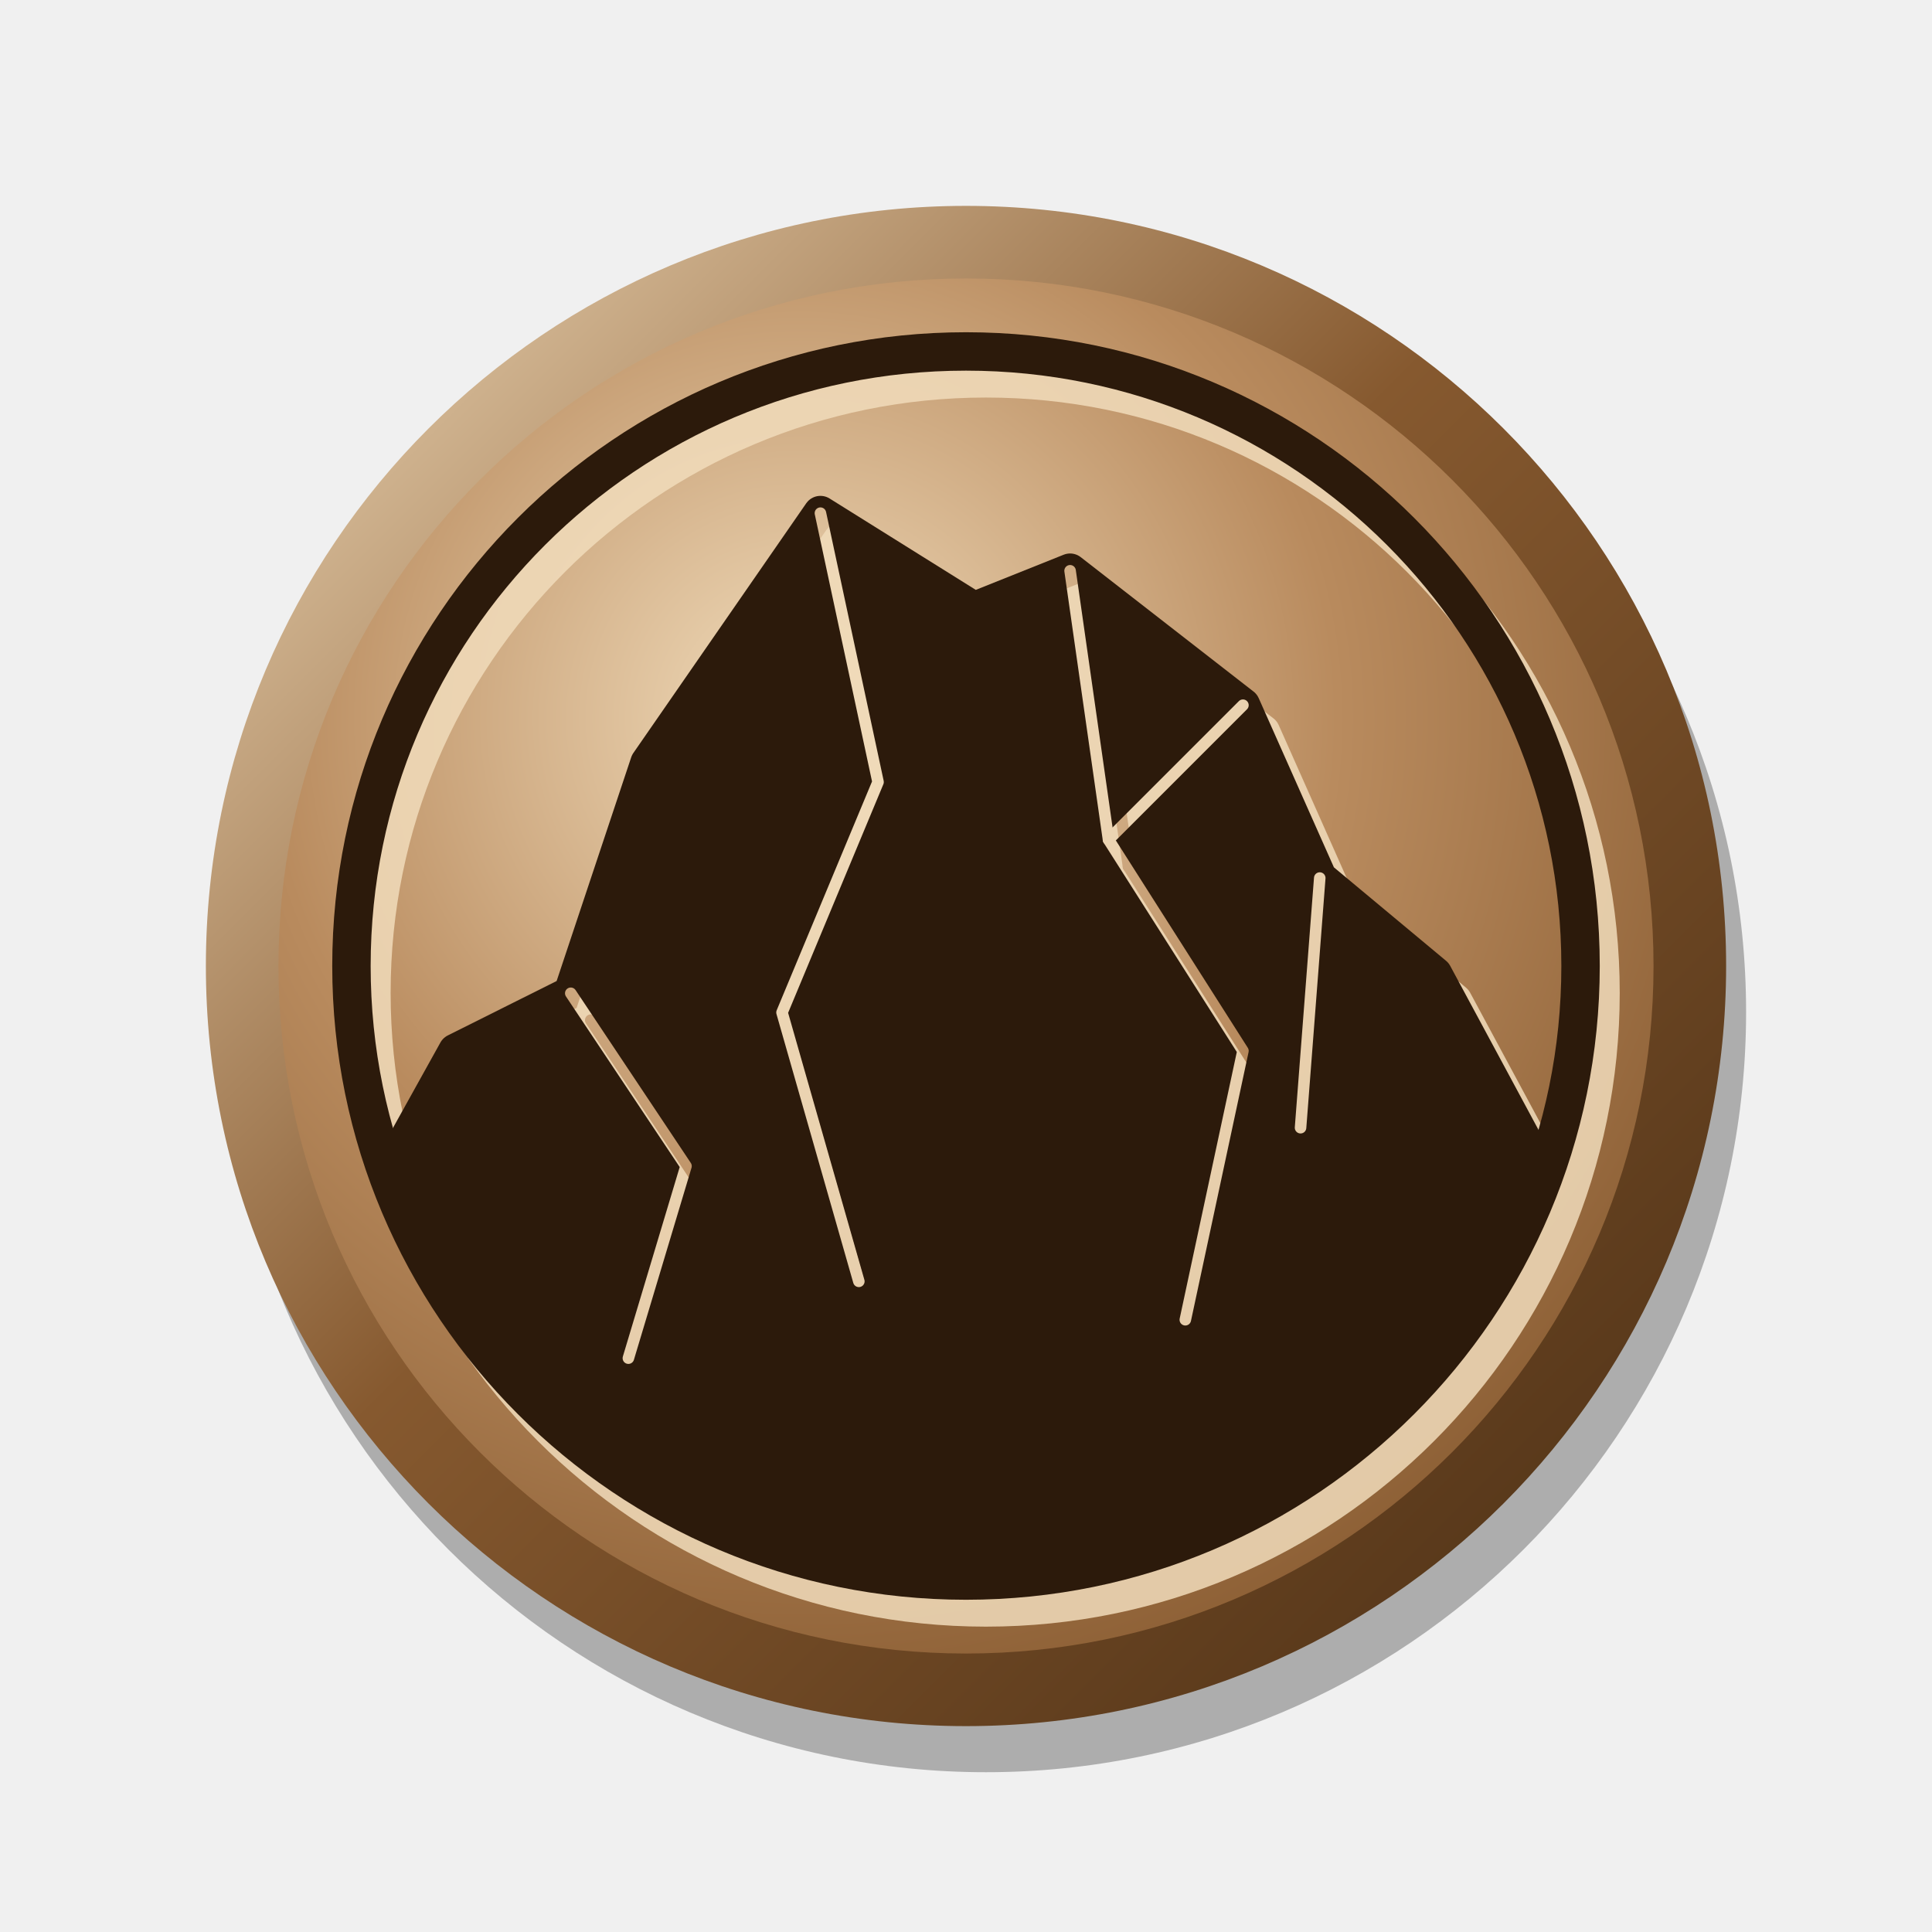
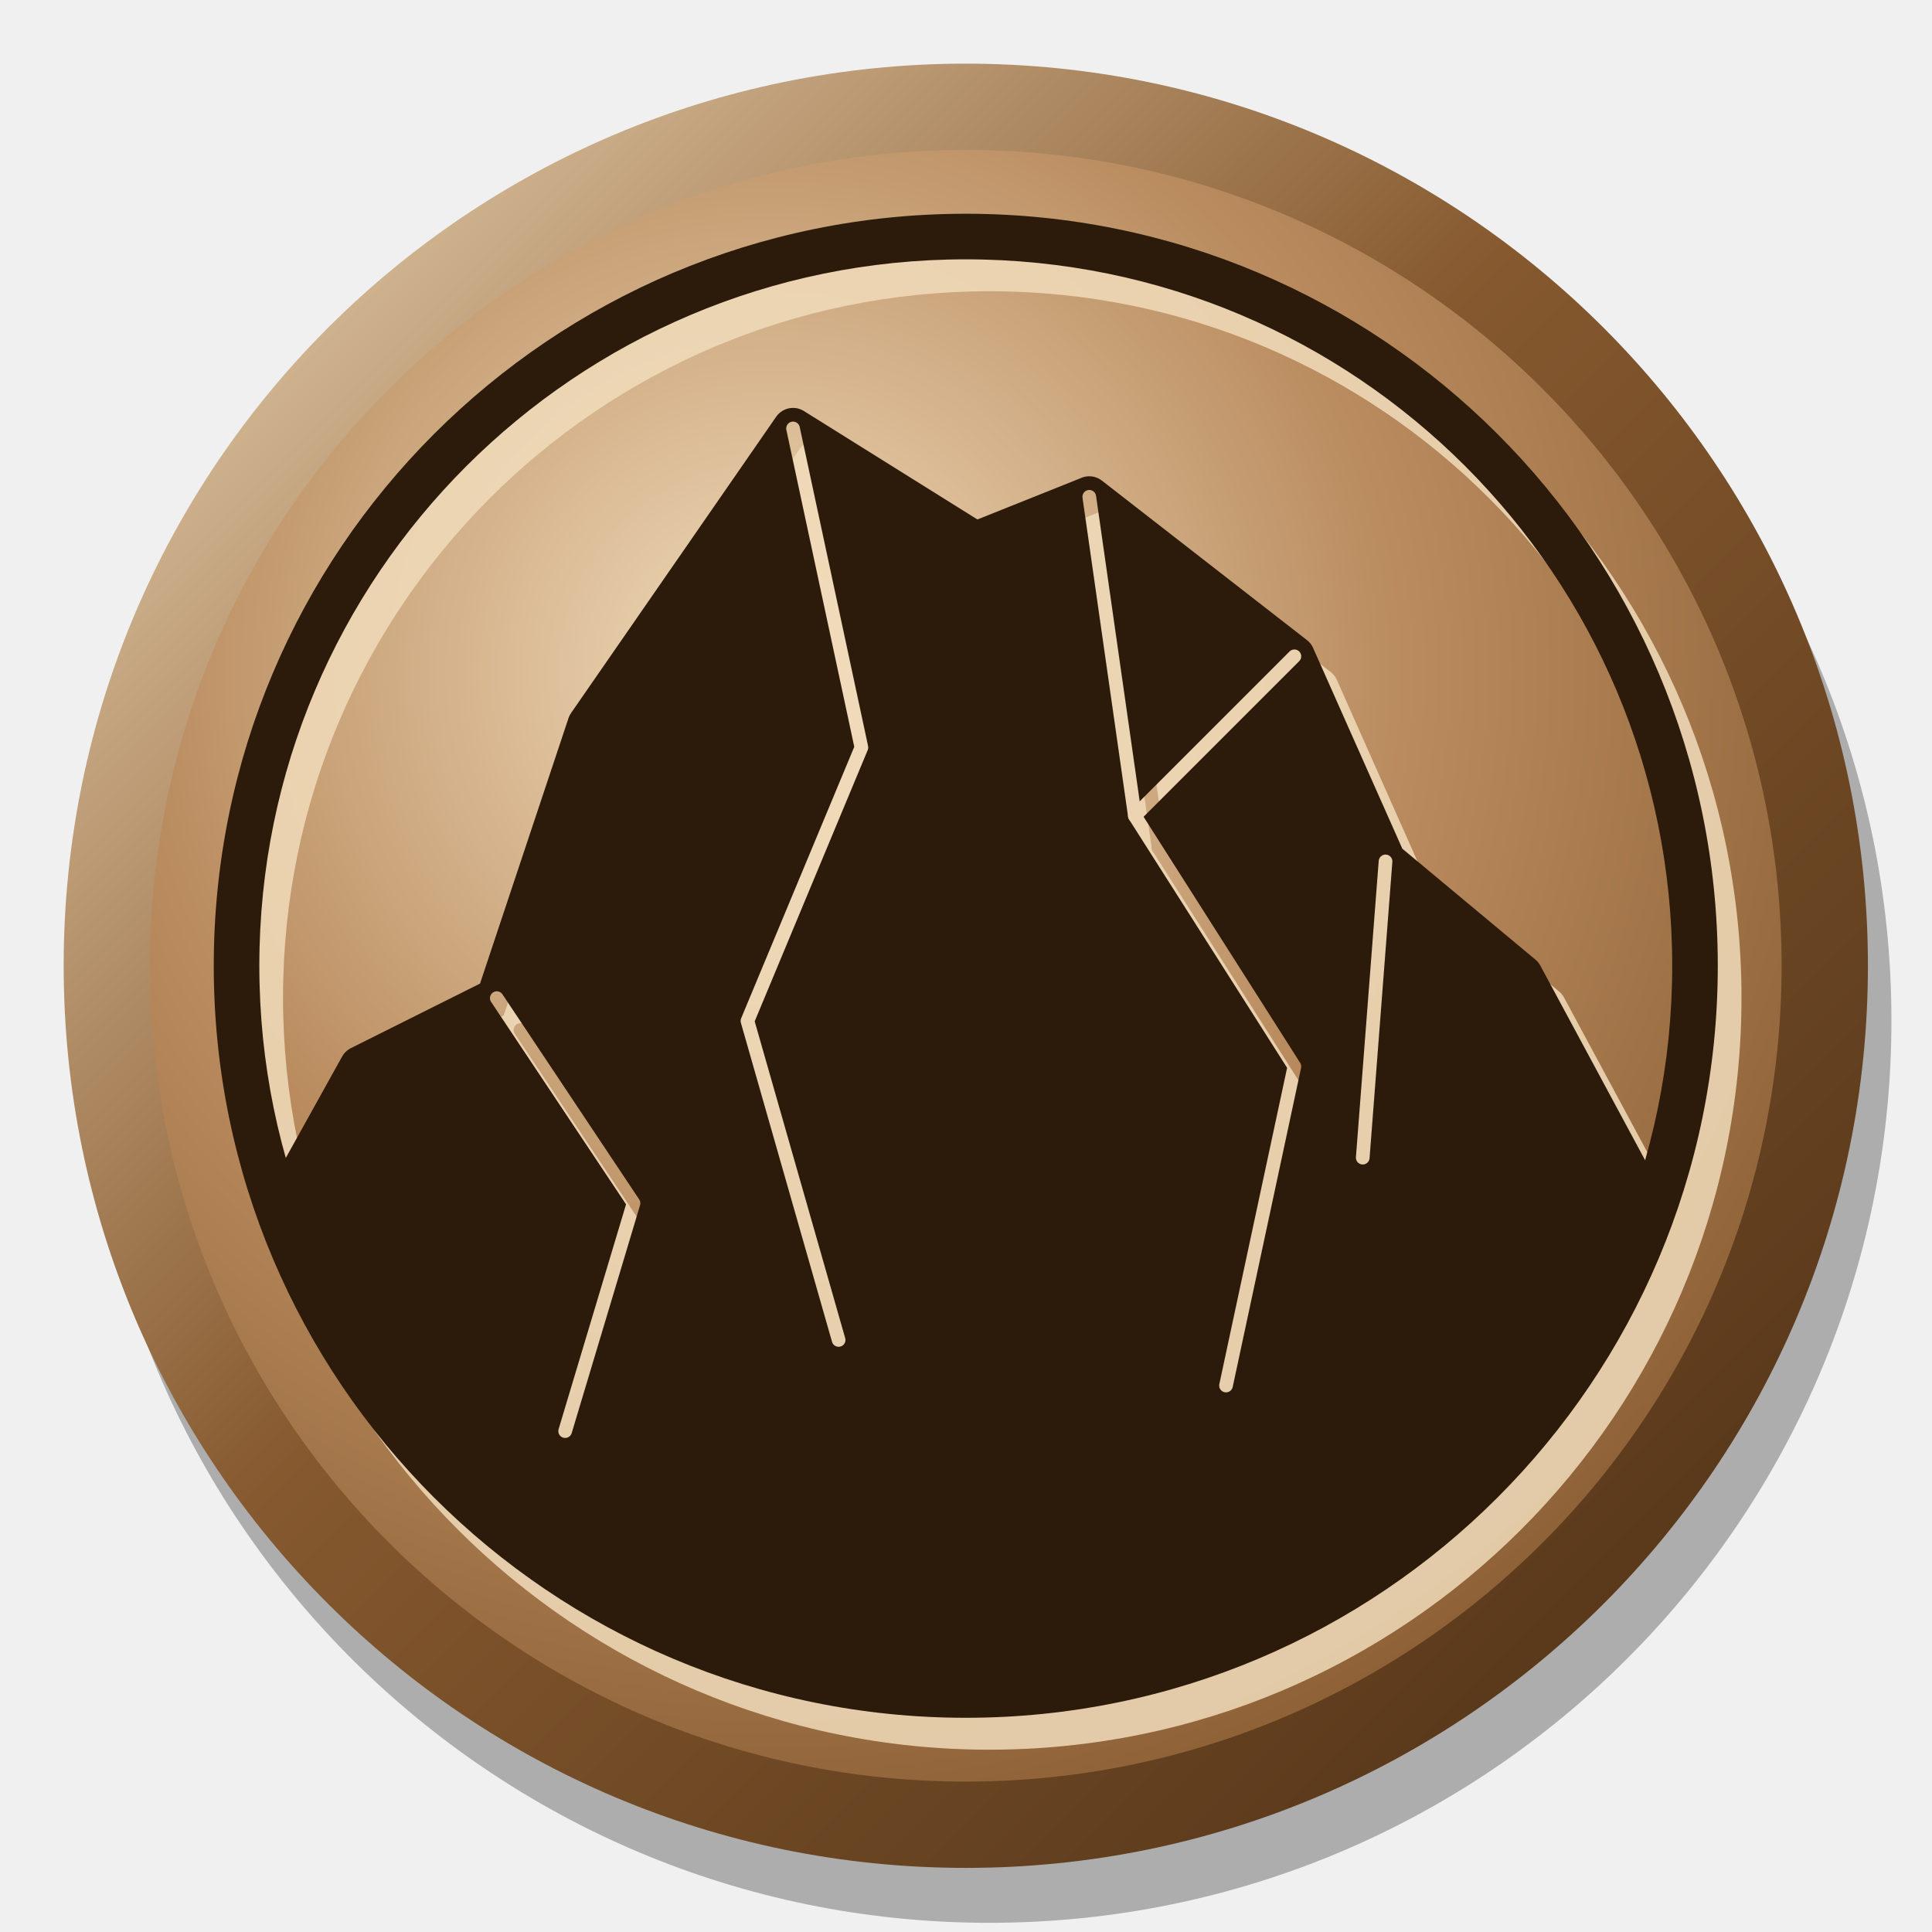
- <svg xmlns="http://www.w3.org/2000/svg" viewBox="-336 -336 5030 5030">
+ <svg xmlns="http://www.w3.org/2000/svg" viewBox="60 60 4239 4239">
  <defs>
    <mask id="m" maskUnits="userSpaceOnUse" x="0" y="0" width="4358" height="4358">
      <rect width="4358" height="4358" fill="#000" />
-       <clipPath id="c">
-         <circle cx="2179.0" cy="2179.0" r="1560" />
+       <circle cx="2179" cy="2179" r="1650" fill="#fff" />
+       <circle cx="2179" cy="2179" r="1550" fill="#000" />
+       <clipPath id="disque">
+         <circle cx="2179" cy="2179" r="1560" />
      </clipPath>
-       <circle cx="2179.0" cy="2179.0" r="1600" fill="none" stroke="#fff" stroke-width="100" />
-       <g clip-path="url(#c)">
+       <g clip-path="url(#disque)">
        <polygon points="600,2850 850,2400 1150,2250 1350,1650 1800,1000 2200,1250 2450,1150 2900,1500 3100,1950 3400,2200 3750,2850 3750,3900 600,3900" fill="#fff" stroke="#fff" stroke-width="90" stroke-linejoin="round" />
-         <polyline points="1800,1000 1950,1700 1700,2300 1900,3000" fill="none" stroke="#000" stroke-width="30" stroke-linecap="round" stroke-linejoin="round" />
-         <polyline points="2450,1150 2550,1850 2900,2400 2750,3100" fill="none" stroke="#000" stroke-width="30" stroke-linecap="round" stroke-linejoin="round" />
-         <polyline points="2550,1850 2900,1500" fill="none" stroke="#000" stroke-width="30" stroke-linecap="round" stroke-linejoin="round" />
-         <polyline points="1150,2250 1450,2700 1300,3200" fill="none" stroke="#000" stroke-width="30" stroke-linecap="round" stroke-linejoin="round" />
-         <polyline points="3100,1950 3050,2600" fill="none" stroke="#000" stroke-width="30" stroke-linecap="round" stroke-linejoin="round" />
+         <g fill="none" stroke="#000" stroke-width="30" stroke-linecap="round" stroke-linejoin="round">
+           <polyline points="1800,1000 1950,1700 1700,2300 1900,3000" />
+           <polyline points="2450,1150 2550,1850 2900,2400 2750,3100" />
+           <polyline points="2550,1850 2900,1500" />
+           <polyline points="1150,2250 1450,2700 1300,3200" />
+           <polyline points="3100,1950 3050,2600" />
+         </g>
      </g>
    </mask>
    <radialGradient id="f" gradientUnits="userSpaceOnUse" cx="1749" cy="1535" r="2792">
      <stop offset="0" stop-color="#f1dcbb" />
      <stop offset="0.5" stop-color="#b98b5e" />
      <stop offset="1" stop-color="#86592f" />
    </radialGradient>
    <linearGradient id="r" gradientUnits="userSpaceOnUse" x1="200" y1="200" x2="4158" y2="4158">
      <stop offset="0" stop-color="#f1dcbb" />
      <stop offset="0.45" stop-color="#86592f" />
      <stop offset="1" stop-color="#4a2e14" />
    </linearGradient>
  </defs>
-   <circle cx="2231" cy="2299" r="1979" fill="rgba(0,0,0,.28)" />
-   <circle cx="2179.0" cy="2179.0" r="1979" fill="url(#r)" />
-   <circle cx="2179.0" cy="2179.0" r="1790.0" fill="url(#f)" />
+   <path fill="rgba(0,0,0,0.28)" d="M 251.3 2299.5 a 1979.3 1979.3 0 1 0 3958.7 0 a 1979.3 1979.3 0 1 0 -3958.7 0 z" />
+   <path fill="url(#r)" d="M 199.7 2179.0 a 1979.3 1979.3 0 1 0 3958.7 0 a 1979.3 1979.3 0 1 0 -3958.7 0 z" />
+   <path fill="url(#f)" d="M 389.0 2179.0 a 1790.0 1790.0 0 1 0 3580.0 0 a 1790.0 1790.0 0 1 0 -3580.0 0 z" />
  <rect transform="translate(52 70)" width="4358" height="4358" fill="#f1dcbb" opacity="0.85" mask="url(#m)" />
-   <rect transform="translate(0 0)" width="4358" height="4358" fill="#2c1a0b" opacity="1" mask="url(#m)" />
+   <rect width="4358" height="4358" fill="#2c1a0b" mask="url(#m)" />
</svg>
